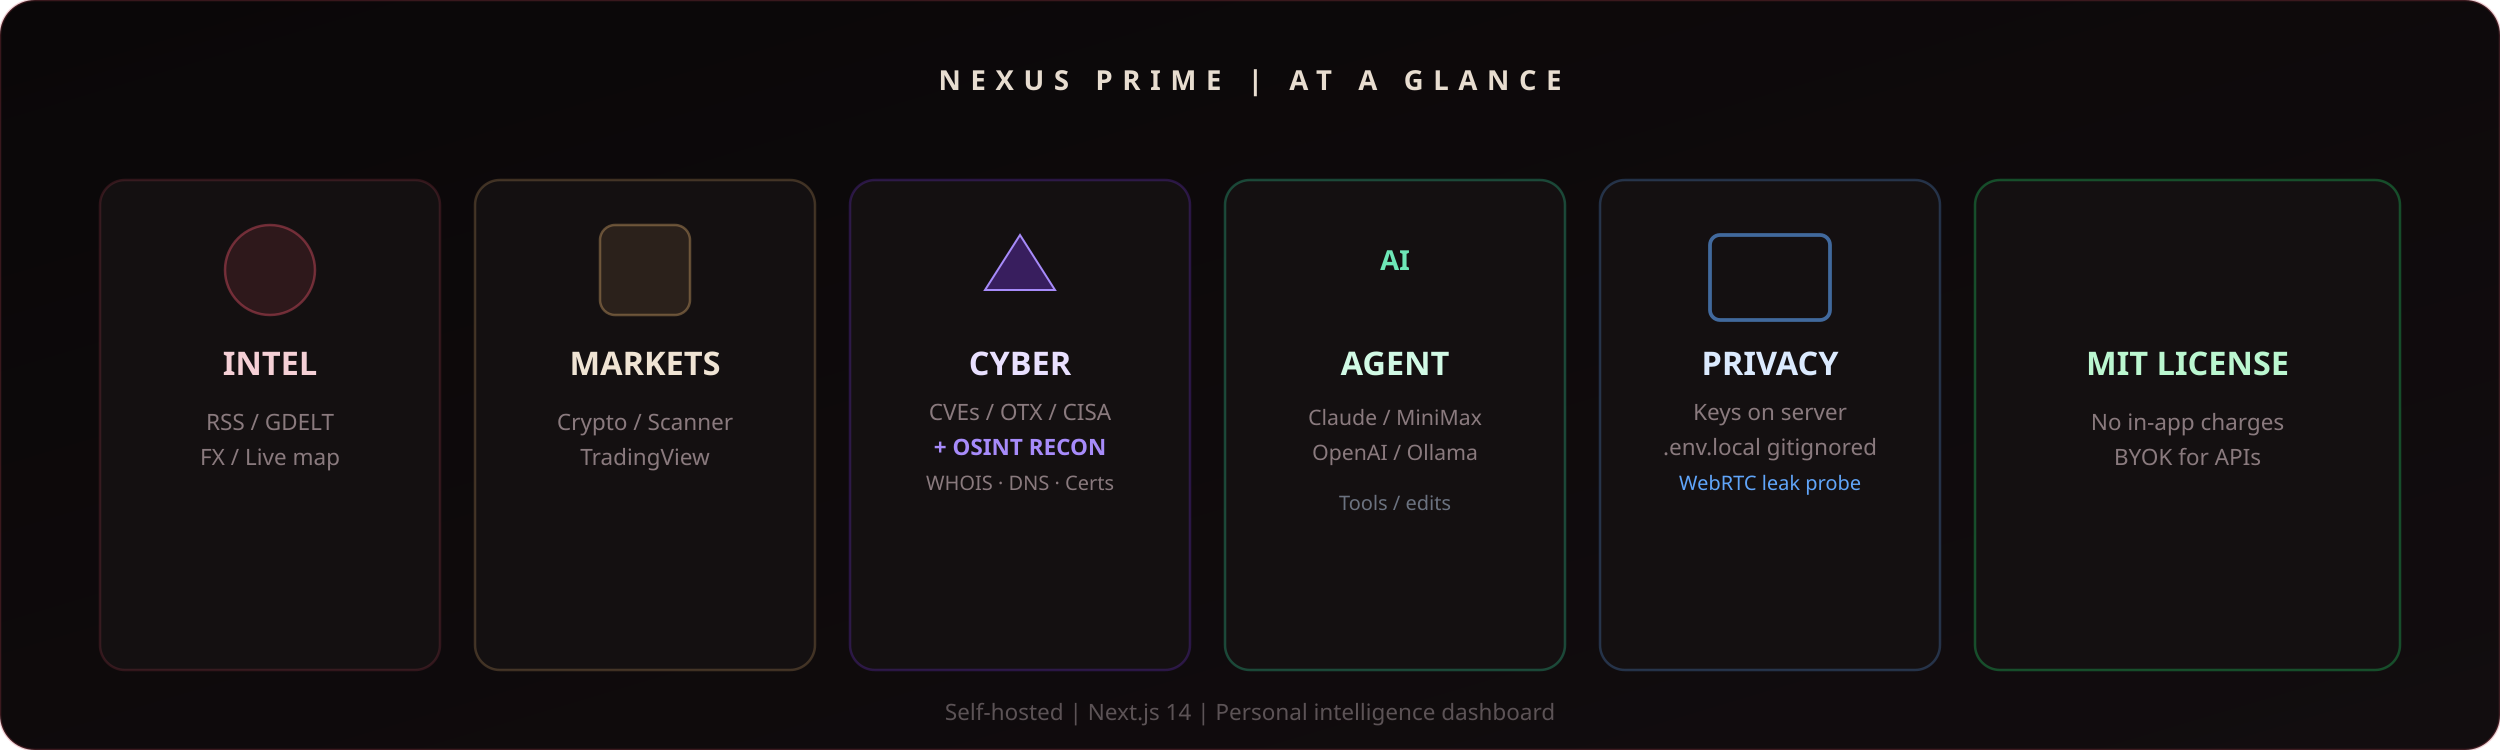
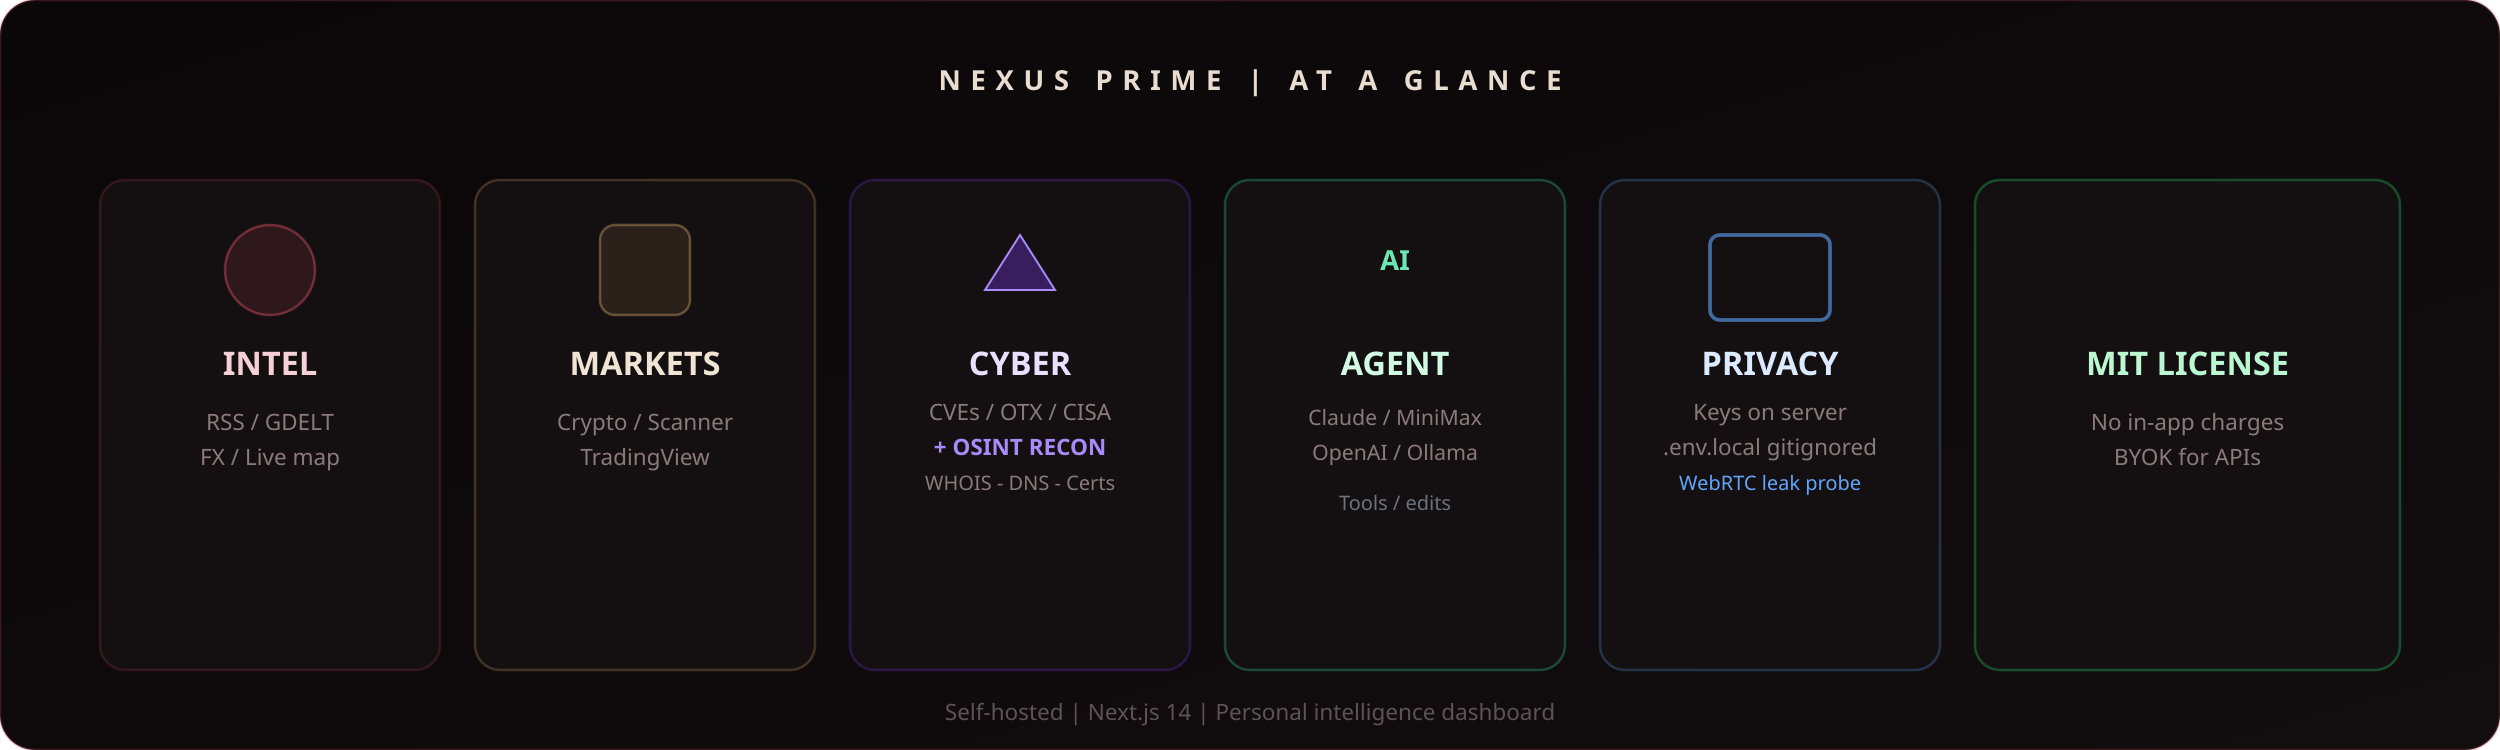
<svg xmlns="http://www.w3.org/2000/svg" viewBox="0 0 1000 300" width="1000" height="300" role="img" aria-labelledby="title desc">
  <defs>
    <linearGradient id="bgf" x1="0%" y1="0%" x2="100%" y2="100%">
      <stop offset="0%" style="stop-color:#0a0708" />
      <stop offset="100%" style="stop-color:#120d0f" />
    </linearGradient>
    <linearGradient id="accentf" x1="0%" y1="0%" x2="100%" y2="0%">
      <stop offset="0%" style="stop-color:#c4485a" />
      <stop offset="100%" style="stop-color:#d4a56a" />
    </linearGradient>
  </defs>
  <rect width="1000" height="300" rx="14" fill="url(#bgf)" stroke="#c4485a" stroke-opacity="0.25" stroke-width="1" />
  <text x="500" y="36" text-anchor="middle" fill="#e8ddd0" font-family="system-ui,Segoe UI,sans-serif" font-size="11" font-weight="700" letter-spacing="0.35em">NEXUS PRIME | AT A GLANCE</text>
  <line x1="80" y1="48" x2="920" y2="48" stroke="url(#accentf)" stroke-width="1" stroke-opacity="0.5" />
  <g font-family="system-ui,Segoe UI,sans-serif">
    <g transform="translate(40,72)">
      <rect width="136" height="196" rx="10" fill="#141011" stroke="#c4485a" stroke-opacity="0.2" />
      <circle cx="68" cy="36" r="18" fill="#c4485a" fill-opacity="0.15" stroke="#c4485a" stroke-opacity="0.5" />
      <text x="68" y="78" text-anchor="middle" fill="#f5d0d6" font-size="13" font-weight="800">INTEL</text>
      <text x="68" y="100" text-anchor="middle" fill="#8a7a7e" font-size="9">RSS / GDELT</text>
      <text x="68" y="114" text-anchor="middle" fill="#8a7a7e" font-size="9">FX / Live map</text>
    </g>
    <g transform="translate(190,72)">
      <rect width="136" height="196" rx="10" fill="#141011" stroke="#d4a56a" stroke-opacity="0.25" />
      <rect x="50" y="18" width="36" height="36" rx="6" fill="#d4a56a" fill-opacity="0.12" stroke="#d4a56a" stroke-opacity="0.4" />
      <text x="68" y="78" text-anchor="middle" fill="#f0e4d4" font-size="13" font-weight="800">MARKETS</text>
      <text x="68" y="100" text-anchor="middle" fill="#8a7a7e" font-size="9">Crypto / Scanner</text>
      <text x="68" y="114" text-anchor="middle" fill="#8a7a7e" font-size="9">TradingView</text>
    </g>
    <g transform="translate(340,72)">
      <rect width="136" height="196" rx="10" fill="#141011" stroke="#7c3aed" stroke-opacity="0.25" />
      <path d="M68 22 L82 44 L54 44 Z" fill="#7c3aed" fill-opacity="0.35" stroke="#a78bfa" stroke-width="0.8" />
      <text x="68" y="78" text-anchor="middle" fill="#e9e0ff" font-size="13" font-weight="800">CYBER</text>
      <text x="68" y="96" text-anchor="middle" fill="#8a7a7e" font-size="9">CVEs / OTX / CISA</text>
      <text x="68" y="110" text-anchor="middle" fill="#a78bfa" font-size="9" font-weight="700">+ OSINT RECON</text>
-       <text x="68" y="124" text-anchor="middle" fill="#8a7a7e" font-size="8">WHOIS · DNS · Certs</text>
+       <text x="68" y="124" text-anchor="middle" fill="#8a7a7e" font-size="8">WHOIS - DNS - Certs</text>
    </g>
    <g transform="translate(490,72)">
      <rect width="136" height="196" rx="10" fill="#141011" stroke="#34d399" stroke-opacity="0.3" />
      <text x="68" y="36" text-anchor="middle" fill="#6ee7b7" font-size="11" font-weight="800">AI</text>
      <text x="68" y="78" text-anchor="middle" fill="#d1fae5" font-size="13" font-weight="800">AGENT</text>
      <text x="68" y="98" text-anchor="middle" fill="#8a7a7e" font-size="8.5">Claude / MiniMax</text>
      <text x="68" y="112" text-anchor="middle" fill="#8a7a7e" font-size="8.5">OpenAI / Ollama</text>
      <text x="68" y="132" text-anchor="middle" fill="#6b7280" font-size="8">Tools / edits</text>
    </g>
    <g transform="translate(640,72)">
      <rect width="136" height="196" rx="10" fill="#141011" stroke="#60a5fa" stroke-opacity="0.25" />
      <rect x="44" y="22" width="48" height="34" rx="4" fill="none" stroke="#60a5fa" stroke-width="1.5" stroke-opacity="0.6" />
      <text x="68" y="78" text-anchor="middle" fill="#dbeafe" font-size="13" font-weight="800">PRIVACY</text>
      <text x="68" y="96" text-anchor="middle" fill="#8a7a7e" font-size="9">Keys on server</text>
      <text x="68" y="110" text-anchor="middle" fill="#8a7a7e" font-size="9">.env.local gitignored</text>
      <text x="68" y="124" text-anchor="middle" fill="#60a5fa" font-size="8">WebRTC leak probe</text>
    </g>
    <g transform="translate(790,72)">
      <rect width="170" height="196" rx="10" fill="#141011" stroke="#22c55e" stroke-opacity="0.35" />
      <text x="85" y="78" text-anchor="middle" fill="#bbf7d0" font-size="13" font-weight="800">MIT LICENSE</text>
      <text x="85" y="100" text-anchor="middle" fill="#8a7a7e" font-size="9">No in-app charges</text>
      <text x="85" y="114" text-anchor="middle" fill="#8a7a7e" font-size="9">BYOK for APIs</text>
    </g>
  </g>
  <text x="500" y="288" text-anchor="middle" fill="#5c5356" font-family="system-ui,sans-serif" font-size="9">Self-hosted | Next.js 14 | Personal intelligence dashboard</text>
</svg>
